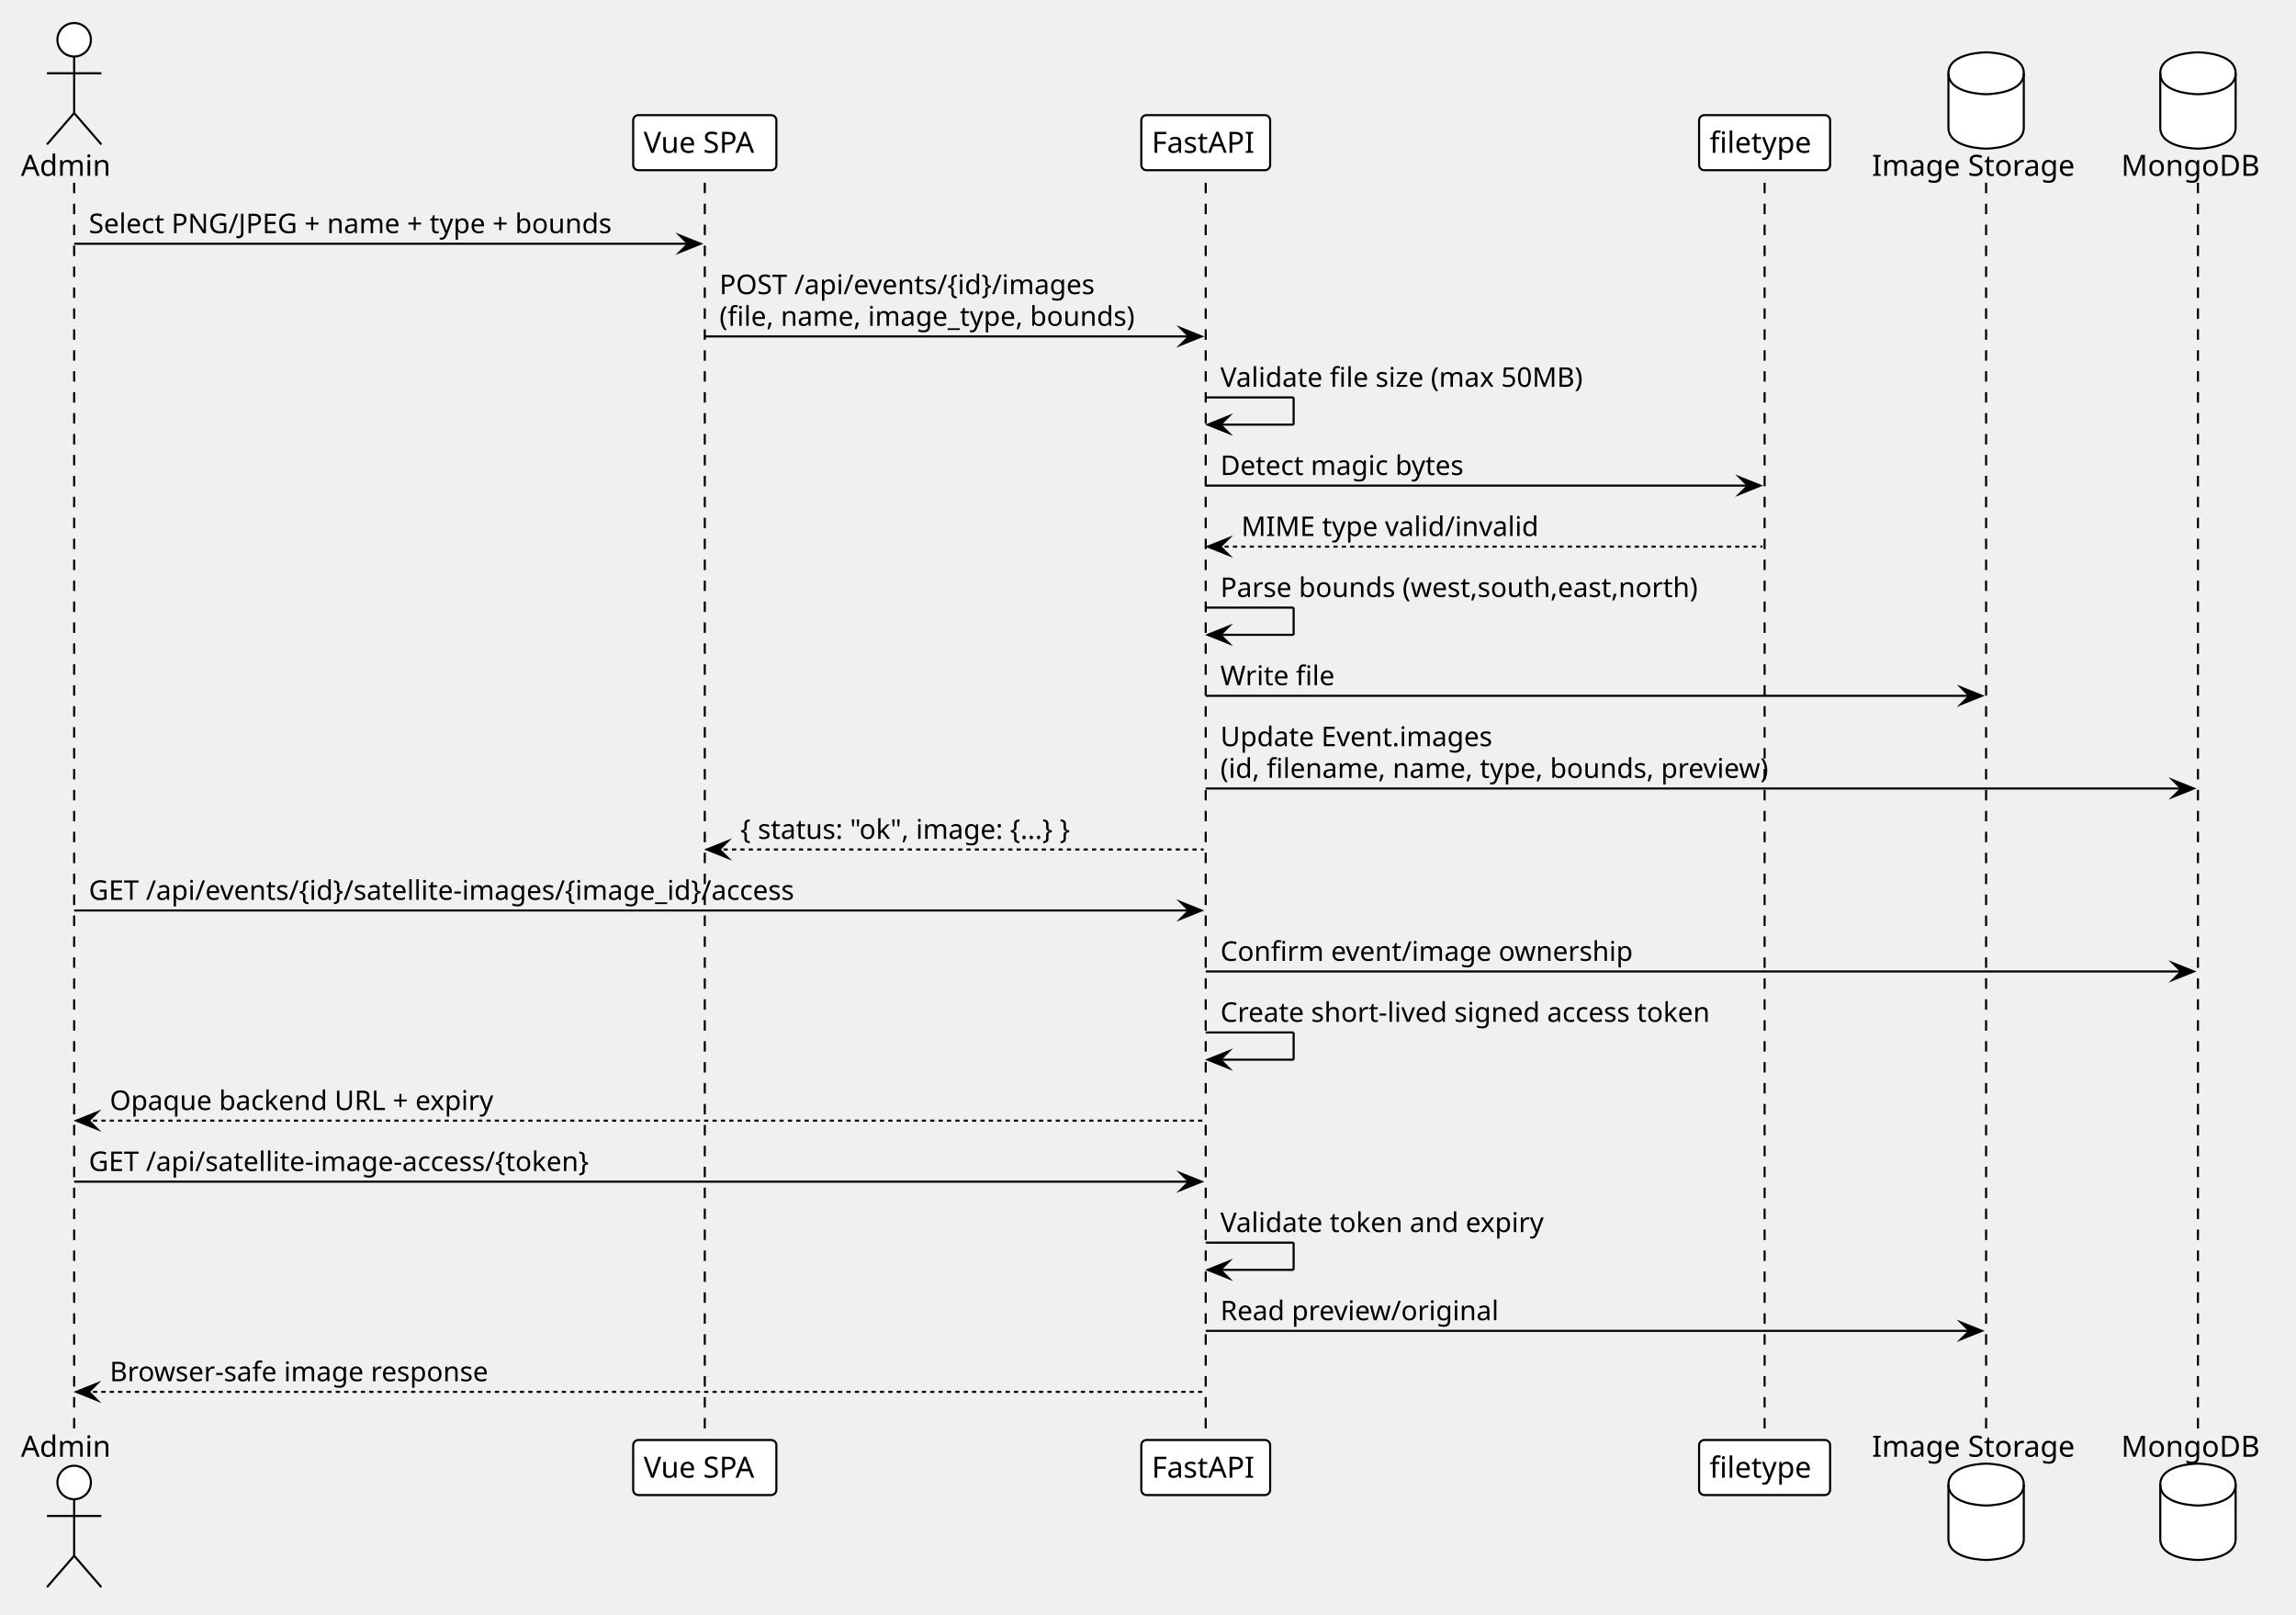
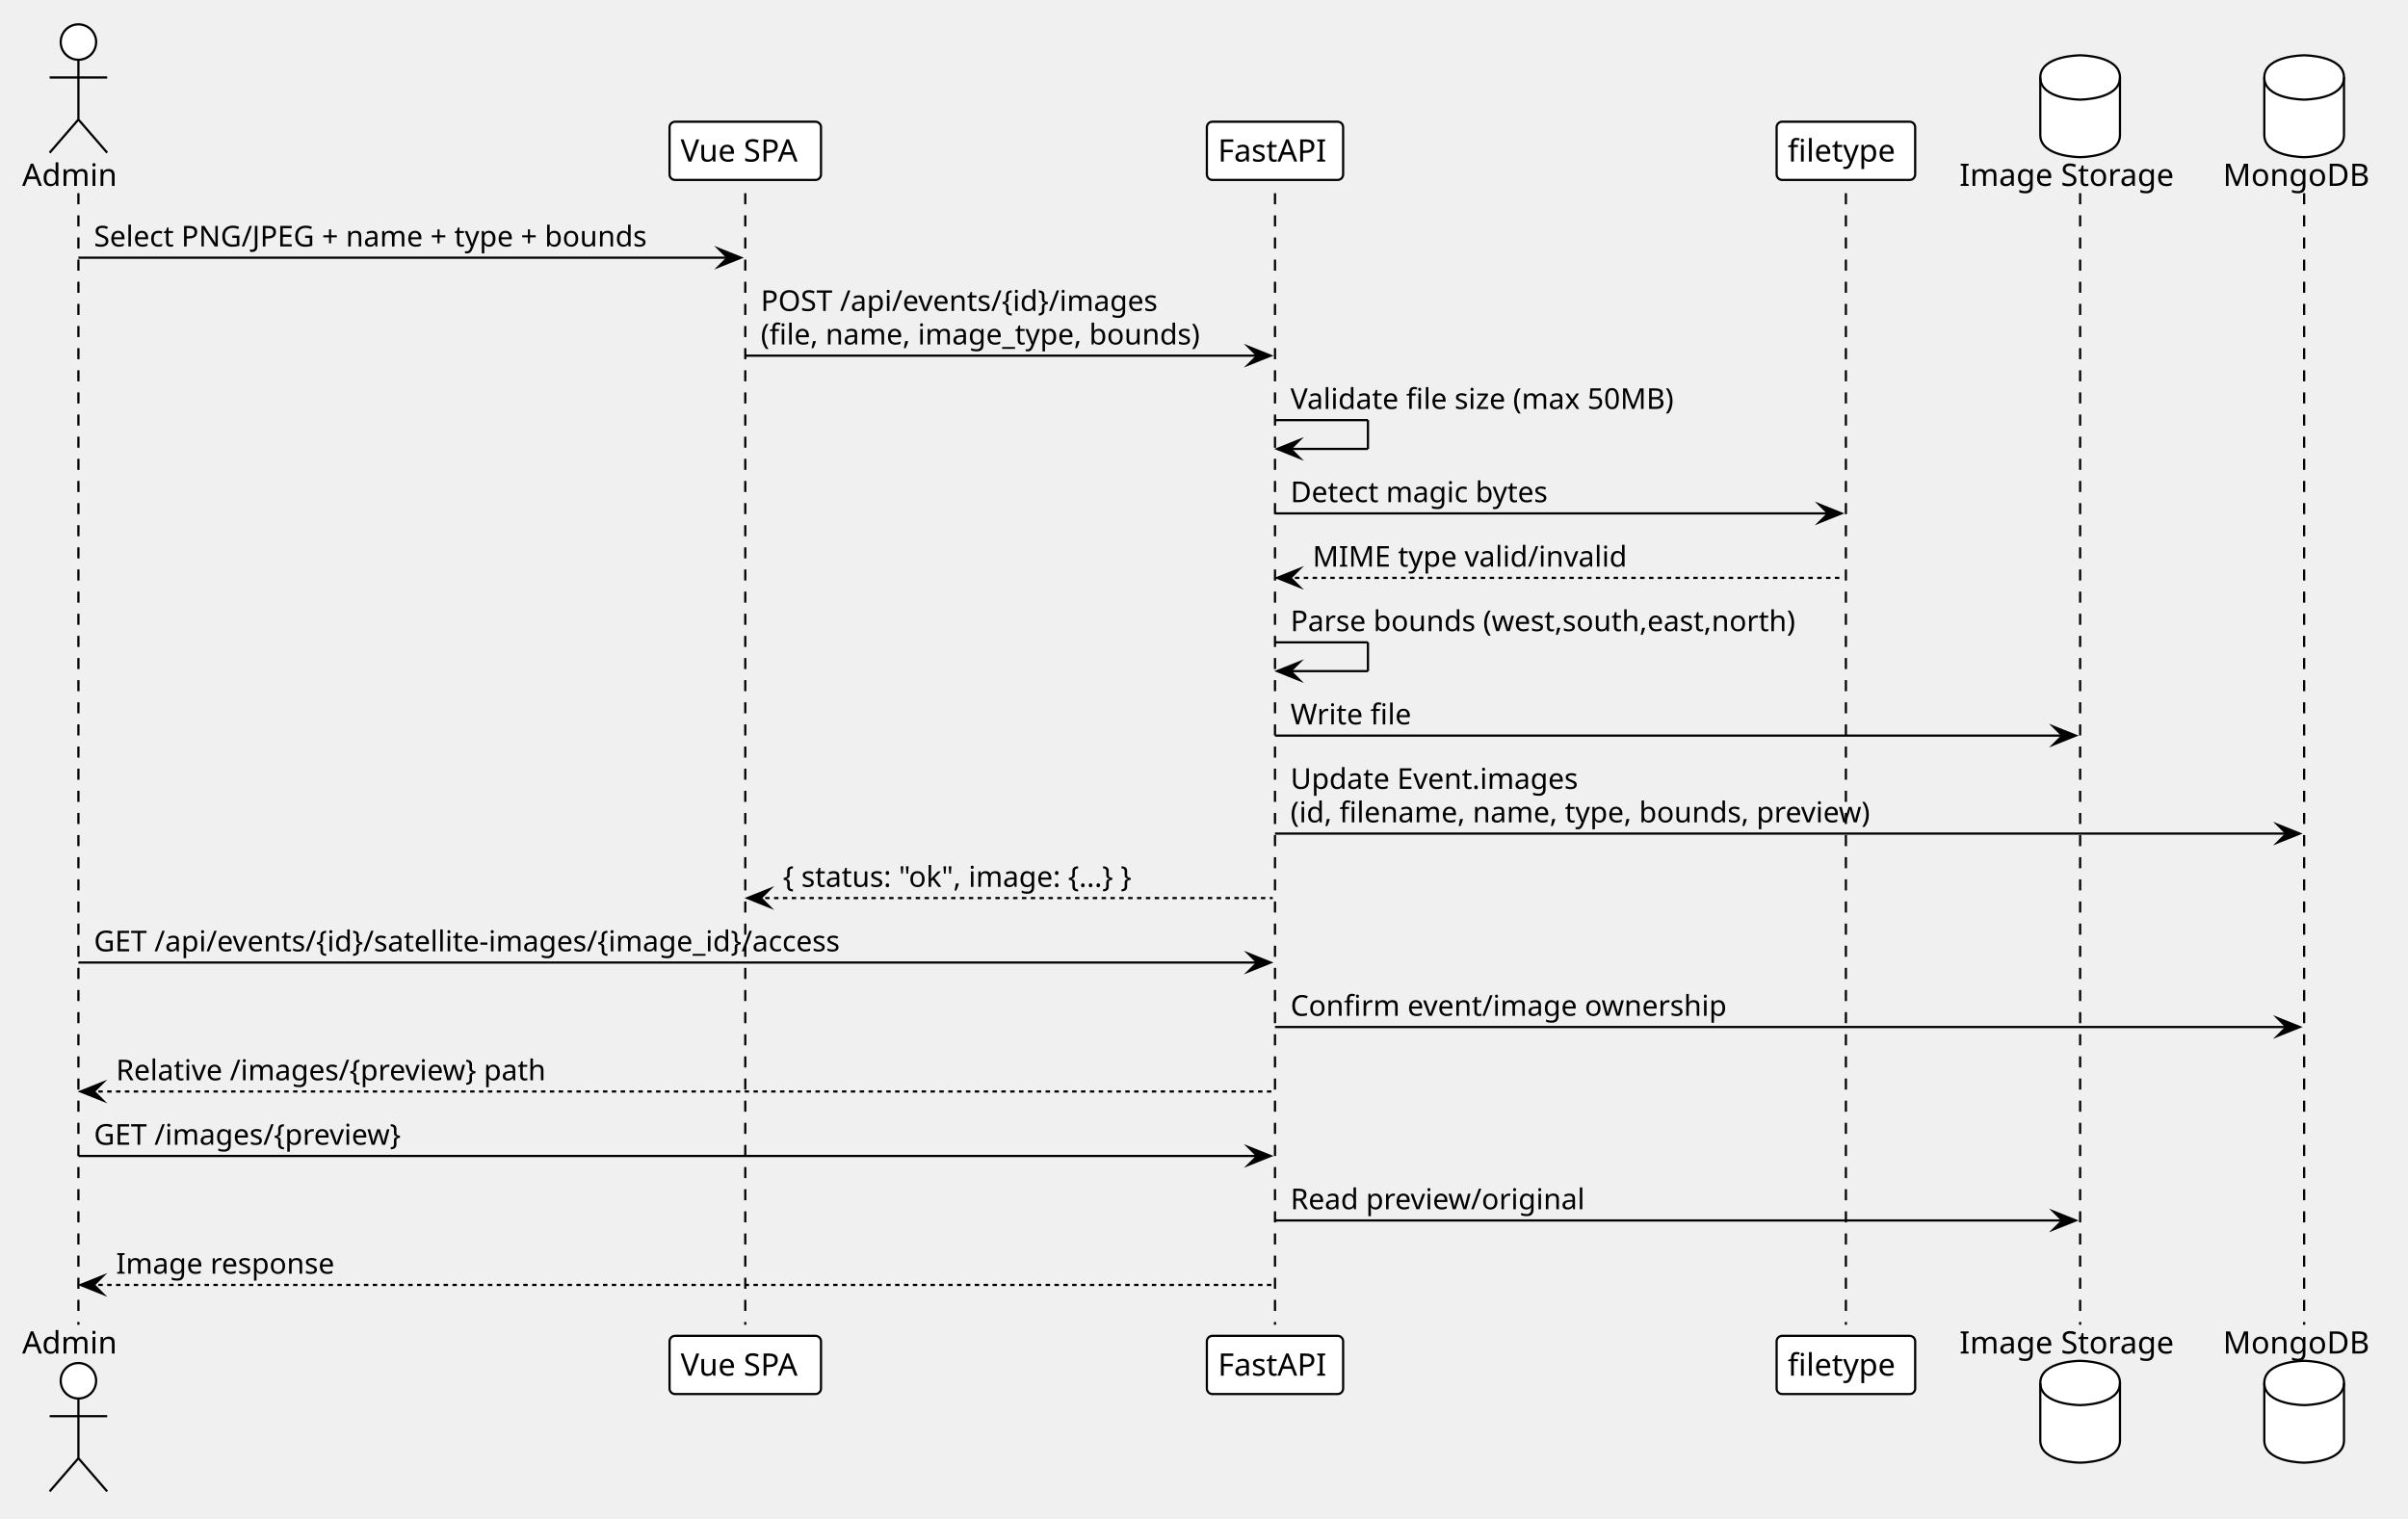
- <svg xmlns="http://www.w3.org/2000/svg" version="1.1" data-diagram-type="SEQUENCE" style="width:1097px;height:771px;background:#FFFFFF;" width="1097px" height="771px" viewBox="0 0 1097 771" zoomAndPan="magnify" preserveAspectRatio="none" contentStyleType="text/css">
+ <svg xmlns="http://www.w3.org/2000/svg" version="1.1" data-diagram-type="SEQUENCE" style="width:1088px;height:686px;background:#FFFFFF;" width="1088px" height="686px" viewBox="0 0 1088 686" zoomAndPan="magnify" preserveAspectRatio="none" contentStyleType="text/css">
  <defs />
  <g font-family="sans-serif" lengthAdjust="spacing">
    <g>
-       <rect x="31.932" y="87.297" width="8" height="595.523" fill="#000" fill-opacity="0" />
-       <line x1="35.432" y1="87.297" x2="35.432" y2="682.82" style="stroke:#000;stroke-width:1;stroke-dasharray:5,5;" />
+       <rect x="31.932" y="87.297" width="8" height="511.258" fill="#000" fill-opacity="0" />
+       <line x1="35.432" y1="87.297" x2="35.432" y2="598.555" style="stroke:#000;stroke-width:1;stroke-dasharray:5,5;" />
    </g>
    <g>
-       <rect x="333.236" y="87.297" width="8" height="595.523" fill="#000" fill-opacity="0" />
-       <line x1="336.736" y1="87.297" x2="336.736" y2="682.82" style="stroke:#000;stroke-width:1;stroke-dasharray:5,5;" />
+       <rect x="333.236" y="87.297" width="8" height="511.258" fill="#000" fill-opacity="0" />
+       <line x1="336.736" y1="87.297" x2="336.736" y2="598.555" style="stroke:#000;stroke-width:1;stroke-dasharray:5,5;" />
    </g>
    <g>
-       <rect x="572.58" y="87.297" width="8" height="595.523" fill="#000" fill-opacity="0" />
-       <line x1="576.08" y1="87.297" x2="576.08" y2="682.82" style="stroke:#000;stroke-width:1;stroke-dasharray:5,5;" />
+       <rect x="572.58" y="87.297" width="8" height="511.258" fill="#000" fill-opacity="0" />
+       <line x1="576.08" y1="87.297" x2="576.08" y2="598.555" style="stroke:#000;stroke-width:1;stroke-dasharray:5,5;" />
    </g>
    <g>
-       <rect x="839.604" y="87.297" width="8" height="595.523" fill="#000" fill-opacity="0" />
-       <line x1="843.104" y1="87.297" x2="843.104" y2="682.82" style="stroke:#000;stroke-width:1;stroke-dasharray:5,5;" />
+       <rect x="830.527" y="87.297" width="8" height="511.258" fill="#000" fill-opacity="0" />
+       <line x1="834.027" y1="87.297" x2="834.027" y2="598.555" style="stroke:#000;stroke-width:1;stroke-dasharray:5,5;" />
    </g>
    <g>
-       <rect x="945.438" y="87.297" width="8" height="595.523" fill="#000" fill-opacity="0" />
-       <line x1="948.938" y1="87.297" x2="948.938" y2="682.82" style="stroke:#000;stroke-width:1;stroke-dasharray:5,5;" />
+       <rect x="936.361" y="87.297" width="8" height="511.258" fill="#000" fill-opacity="0" />
+       <line x1="939.861" y1="87.297" x2="939.861" y2="598.555" style="stroke:#000;stroke-width:1;stroke-dasharray:5,5;" />
    </g>
    <g>
-       <rect x="1046.651" y="87.297" width="8" height="595.523" fill="#000" fill-opacity="0" />
-       <line x1="1050.151" y1="87.297" x2="1050.151" y2="682.82" style="stroke:#000;stroke-width:1;stroke-dasharray:5,5;" />
+       <rect x="1037.574" y="87.297" width="8" height="511.258" fill="#000" fill-opacity="0" />
+       <line x1="1041.074" y1="87.297" x2="1041.074" y2="598.555" style="stroke:#000;stroke-width:1;stroke-dasharray:5,5;" />
    </g>
    <text x="10" y="83.995" fill="#000" font-size="14" textLength="44.864" font-family="Verdana">Admin</text>
    <ellipse cx="35.432" cy="19" rx="8" ry="8" fill="#FFF" style="stroke:#000;stroke-width:1;" />
    <path d="M35.432,27 L35.432,54 M22.432,35 L48.432,35 M35.432,54 L22.432,69 M35.432,54 L48.432,69" style="stroke:#000;stroke-width:1;" fill="none" />
    <rect x="302.526" y="55" width="68.42" height="26.297" fill="#FFF" style="stroke:#000;stroke-width:1;" rx="2.5" ry="2.5" />
    <text x="307.526" y="72.995" fill="#000" font-size="14" textLength="58.42" font-family="Verdana">Vue SPA</text>
    <rect x="545.298" y="55" width="61.563" height="26.297" fill="#FFF" style="stroke:#000;stroke-width:1;" rx="2.5" ry="2.5" />
    <text x="550.298" y="72.995" fill="#000" font-size="14" textLength="51.563" font-family="Verdana">FastAPI</text>
-     <rect x="811.806" y="55" width="62.596" height="26.297" fill="#FFF" style="stroke:#000;stroke-width:1;" rx="2.5" ry="2.5" />
-     <text x="816.806" y="72.995" fill="#000" font-size="14" textLength="52.596" font-family="Verdana">filetype</text>
-     <text x="894.402" y="83.995" fill="#000" font-size="14" textLength="103.072" font-family="Verdana">Image Storage</text>
-     <path d="M930.938,35 C930.938,25 948.938,25 948.938,25 C948.938,25 966.938,25 966.938,35 L966.938,61 C966.938,71 948.938,71 948.938,71 C948.938,71 930.938,71 930.938,61 L930.938,35" style="stroke:#000;stroke-width:1;" fill="#FFF" />
-     <path d="M930.938,35 C930.938,45 948.938,45 948.938,45 C948.938,45 966.938,45 966.938,35" style="stroke:#000;stroke-width:1;" fill="none" />
-     <text x="1013.474" y="83.995" fill="#000" font-size="14" textLength="67.354" font-family="Verdana">MongoDB</text>
-     <path d="M1032.151,35 C1032.151,25 1050.151,25 1050.151,25 C1050.151,25 1068.151,25 1068.151,35 L1068.151,61 C1068.151,71 1050.151,71 1050.151,71 C1050.151,71 1032.151,71 1032.151,61 L1032.151,35" style="stroke:#000;stroke-width:1;" fill="#FFF" />
-     <path d="M1032.151,35 C1032.151,45 1050.151,45 1050.151,45 C1050.151,45 1068.151,45 1068.151,35" style="stroke:#000;stroke-width:1;" fill="none" />
-     <text x="10" y="695.815" fill="#000" font-size="14" textLength="44.864" font-family="Verdana">Admin</text>
-     <ellipse cx="35.432" cy="708.117" rx="8" ry="8" fill="#FFF" style="stroke:#000;stroke-width:1;" />
-     <path d="M35.432,716.117 L35.432,743.117 M22.432,724.117 L48.432,724.117 M35.432,743.117 L22.432,758.117 M35.432,743.117 L48.432,758.117" style="stroke:#000;stroke-width:1;" fill="none" />
-     <rect x="302.526" y="687.82" width="68.42" height="26.297" fill="#FFF" style="stroke:#000;stroke-width:1;" rx="2.5" ry="2.5" />
-     <text x="307.526" y="705.815" fill="#000" font-size="14" textLength="58.42" font-family="Verdana">Vue SPA</text>
-     <rect x="545.298" y="687.82" width="61.563" height="26.297" fill="#FFF" style="stroke:#000;stroke-width:1;" rx="2.5" ry="2.5" />
-     <text x="550.298" y="705.815" fill="#000" font-size="14" textLength="51.563" font-family="Verdana">FastAPI</text>
-     <rect x="811.806" y="687.82" width="62.596" height="26.297" fill="#FFF" style="stroke:#000;stroke-width:1;" rx="2.5" ry="2.5" />
-     <text x="816.806" y="705.815" fill="#000" font-size="14" textLength="52.596" font-family="Verdana">filetype</text>
-     <text x="894.402" y="695.815" fill="#000" font-size="14" textLength="103.072" font-family="Verdana">Image Storage</text>
-     <path d="M930.938,709.117 C930.938,699.117 948.938,699.117 948.938,699.117 C948.938,699.117 966.938,699.117 966.938,709.117 L966.938,735.117 C966.938,745.117 948.938,745.117 948.938,745.117 C948.938,745.117 930.938,745.117 930.938,735.117 L930.938,709.117" style="stroke:#000;stroke-width:1;" fill="#FFF" />
-     <path d="M930.938,709.117 C930.938,719.117 948.938,719.117 948.938,719.117 C948.938,719.117 966.938,719.117 966.938,709.117" style="stroke:#000;stroke-width:1;" fill="none" />
-     <text x="1013.474" y="695.815" fill="#000" font-size="14" textLength="67.354" font-family="Verdana">MongoDB</text>
-     <path d="M1032.151,709.117 C1032.151,699.117 1050.151,699.117 1050.151,699.117 C1050.151,699.117 1068.151,699.117 1068.151,709.117 L1068.151,735.117 C1068.151,745.117 1050.151,745.117 1050.151,745.117 C1050.151,745.117 1032.151,745.117 1032.151,735.117 L1032.151,709.117" style="stroke:#000;stroke-width:1;" fill="#FFF" />
-     <path d="M1032.151,709.117 C1032.151,719.117 1050.151,719.117 1050.151,719.117 C1050.151,719.117 1068.151,719.117 1068.151,709.117" style="stroke:#000;stroke-width:1;" fill="none" />
+     <rect x="802.729" y="55" width="62.596" height="26.297" fill="#FFF" style="stroke:#000;stroke-width:1;" rx="2.5" ry="2.5" />
+     <text x="807.729" y="72.995" fill="#000" font-size="14" textLength="52.596" font-family="Verdana">filetype</text>
+     <text x="885.325" y="83.995" fill="#000" font-size="14" textLength="103.072" font-family="Verdana">Image Storage</text>
+     <path d="M921.861,35 C921.861,25 939.861,25 939.861,25 C939.861,25 957.861,25 957.861,35 L957.861,61 C957.861,71 939.861,71 939.861,71 C939.861,71 921.861,71 921.861,61 L921.861,35" style="stroke:#000;stroke-width:1;" fill="#FFF" />
+     <path d="M921.861,35 C921.861,45 939.861,45 939.861,45 C939.861,45 957.861,45 957.861,35" style="stroke:#000;stroke-width:1;" fill="none" />
+     <text x="1004.397" y="83.995" fill="#000" font-size="14" textLength="67.354" font-family="Verdana">MongoDB</text>
+     <path d="M1023.074,35 C1023.074,25 1041.074,25 1041.074,25 C1041.074,25 1059.074,25 1059.074,35 L1059.074,61 C1059.074,71 1041.074,71 1041.074,71 C1041.074,71 1023.074,71 1023.074,61 L1023.074,35" style="stroke:#000;stroke-width:1;" fill="#FFF" />
+     <path d="M1023.074,35 C1023.074,45 1041.074,45 1041.074,45 C1041.074,45 1059.074,45 1059.074,35" style="stroke:#000;stroke-width:1;" fill="none" />
+     <text x="10" y="611.55" fill="#000" font-size="14" textLength="44.864" font-family="Verdana">Admin</text>
+     <ellipse cx="35.432" cy="623.852" rx="8" ry="8" fill="#FFF" style="stroke:#000;stroke-width:1;" />
+     <path d="M35.432,631.852 L35.432,658.852 M22.432,639.852 L48.432,639.852 M35.432,658.852 L22.432,673.852 M35.432,658.852 L48.432,673.852" style="stroke:#000;stroke-width:1;" fill="none" />
+     <rect x="302.526" y="603.555" width="68.42" height="26.297" fill="#FFF" style="stroke:#000;stroke-width:1;" rx="2.5" ry="2.5" />
+     <text x="307.526" y="621.55" fill="#000" font-size="14" textLength="58.42" font-family="Verdana">Vue SPA</text>
+     <rect x="545.298" y="603.555" width="61.563" height="26.297" fill="#FFF" style="stroke:#000;stroke-width:1;" rx="2.5" ry="2.5" />
+     <text x="550.298" y="621.55" fill="#000" font-size="14" textLength="51.563" font-family="Verdana">FastAPI</text>
+     <rect x="802.729" y="603.555" width="62.596" height="26.297" fill="#FFF" style="stroke:#000;stroke-width:1;" rx="2.5" ry="2.5" />
+     <text x="807.729" y="621.55" fill="#000" font-size="14" textLength="52.596" font-family="Verdana">filetype</text>
+     <text x="885.325" y="611.55" fill="#000" font-size="14" textLength="103.072" font-family="Verdana">Image Storage</text>
+     <path d="M921.861,624.852 C921.861,614.852 939.861,614.852 939.861,614.852 C939.861,614.852 957.861,614.852 957.861,624.852 L957.861,650.852 C957.861,660.852 939.861,660.852 939.861,660.852 C939.861,660.852 921.861,660.852 921.861,650.852 L921.861,624.852" style="stroke:#000;stroke-width:1;" fill="#FFF" />
+     <path d="M921.861,624.852 C921.861,634.852 939.861,634.852 939.861,634.852 C939.861,634.852 957.861,634.852 957.861,624.852" style="stroke:#000;stroke-width:1;" fill="none" />
+     <text x="1004.397" y="611.55" fill="#000" font-size="14" textLength="67.354" font-family="Verdana">MongoDB</text>
+     <path d="M1023.074,624.852 C1023.074,614.852 1041.074,614.852 1041.074,614.852 C1041.074,614.852 1059.074,614.852 1059.074,624.852 L1059.074,650.852 C1059.074,660.852 1041.074,660.852 1041.074,660.852 C1041.074,660.852 1023.074,660.852 1023.074,650.852 L1023.074,624.852" style="stroke:#000;stroke-width:1;" fill="#FFF" />
+     <path d="M1023.074,624.852 C1023.074,634.852 1041.074,634.852 1041.074,634.852 C1041.074,634.852 1059.074,634.852 1059.074,624.852" style="stroke:#000;stroke-width:1;" fill="none" />
    <polygon points="324.736,112.43,334.736,116.43,324.736,120.43,328.736,116.43" fill="#000" style="stroke:#000;stroke-width:1;stroke-linejoin:miter;stroke-miterlimit:10;" />
    <line x1="35.432" y1="116.43" x2="330.736" y2="116.43" style="stroke:#000;stroke-width:1;" />
    <text x="42.432" y="111.364" fill="#000" font-size="13" textLength="277.304" font-family="Verdana">Select PNG/JPEG + name + type + bounds</text>
    <polygon points="564.08,156.695,574.08,160.695,564.08,164.695,568.08,160.695" fill="#000" style="stroke:#000;stroke-width:1;stroke-linejoin:miter;stroke-miterlimit:10;" />
    <line x1="336.736" y1="160.695" x2="570.08" y2="160.695" style="stroke:#000;stroke-width:1;" />
    <text x="343.736" y="140.497" fill="#000" font-size="13" textLength="195.216" font-family="Verdana">POST /api/events/{id}/images</text>
    <text x="343.736" y="155.629" fill="#000" font-size="13" textLength="215.344" font-family="Verdana">(file, name, image_type, bounds)</text>
    <line x1="576.08" y1="189.828" x2="618.08" y2="189.828" style="stroke:#000;stroke-width:1;" />
    <line x1="618.08" y1="189.828" x2="618.08" y2="202.828" style="stroke:#000;stroke-width:1;" />
    <line x1="577.08" y1="202.828" x2="618.08" y2="202.828" style="stroke:#000;stroke-width:1;" />
    <polygon points="587.08,198.828,577.08,202.828,587.08,206.828,583.08,202.828" fill="#000" style="stroke:#000;stroke-width:1;stroke-linejoin:miter;stroke-miterlimit:10;" />
    <text x="583.08" y="184.762" fill="#000" font-size="13" textLength="190.074" font-family="Verdana">Validate file size (max 50MB)</text>
-     <polygon points="831.104,227.961,841.104,231.961,831.104,235.961,835.104,231.961" fill="#000" style="stroke:#000;stroke-width:1;stroke-linejoin:miter;stroke-miterlimit:10;" />
-     <line x1="576.08" y1="231.961" x2="837.104" y2="231.961" style="stroke:#000;stroke-width:1;" />
+     <polygon points="822.027,227.961,832.027,231.961,822.027,235.961,826.027,231.961" fill="#000" style="stroke:#000;stroke-width:1;stroke-linejoin:miter;stroke-miterlimit:10;" />
+     <line x1="576.08" y1="231.961" x2="828.027" y2="231.961" style="stroke:#000;stroke-width:1;" />
    <text x="583.08" y="226.895" fill="#000" font-size="13" textLength="127.067" font-family="Verdana">Detect magic bytes</text>
    <polygon points="587.08,257.094,577.08,261.094,587.08,265.094,583.08,261.094" fill="#000" style="stroke:#000;stroke-width:1;stroke-linejoin:miter;stroke-miterlimit:10;" />
-     <line x1="581.08" y1="261.094" x2="842.104" y2="261.094" style="stroke:#000;stroke-width:1;stroke-dasharray:2,2;" />
+     <line x1="581.08" y1="261.094" x2="833.027" y2="261.094" style="stroke:#000;stroke-width:1;stroke-dasharray:2,2;" />
    <text x="593.08" y="256.028" fill="#000" font-size="13" textLength="150.287" font-family="Verdana">MIME type valid/invalid</text>
    <line x1="576.08" y1="290.227" x2="618.08" y2="290.227" style="stroke:#000;stroke-width:1;" />
    <line x1="618.08" y1="290.227" x2="618.08" y2="303.227" style="stroke:#000;stroke-width:1;" />
    <line x1="577.08" y1="303.227" x2="618.08" y2="303.227" style="stroke:#000;stroke-width:1;" />
    <polygon points="587.08,299.227,577.08,303.227,587.08,307.227,583.08,303.227" fill="#000" style="stroke:#000;stroke-width:1;stroke-linejoin:miter;stroke-miterlimit:10;" />
    <text x="583.08" y="285.161" fill="#000" font-size="13" textLength="243.947" font-family="Verdana">Parse bounds (west,south,east,north)</text>
-     <polygon points="936.938,328.359,946.938,332.359,936.938,336.359,940.938,332.359" fill="#000" style="stroke:#000;stroke-width:1;stroke-linejoin:miter;stroke-miterlimit:10;" />
-     <line x1="576.08" y1="332.359" x2="942.938" y2="332.359" style="stroke:#000;stroke-width:1;" />
+     <polygon points="927.861,328.359,937.861,332.359,927.861,336.359,931.861,332.359" fill="#000" style="stroke:#000;stroke-width:1;stroke-linejoin:miter;stroke-miterlimit:10;" />
+     <line x1="576.08" y1="332.359" x2="933.861" y2="332.359" style="stroke:#000;stroke-width:1;" />
    <text x="583.08" y="327.293" fill="#000" font-size="13" textLength="58.836" font-family="Verdana">Write file</text>
-     <polygon points="1038.151,372.625,1048.151,376.625,1038.151,380.625,1042.151,376.625" fill="#000" style="stroke:#000;stroke-width:1;stroke-linejoin:miter;stroke-miterlimit:10;" />
-     <line x1="576.08" y1="376.625" x2="1044.151" y2="376.625" style="stroke:#000;stroke-width:1;" />
+     <polygon points="1029.074,372.625,1039.074,376.625,1029.074,380.625,1033.074,376.625" fill="#000" style="stroke:#000;stroke-width:1;stroke-linejoin:miter;stroke-miterlimit:10;" />
+     <line x1="576.08" y1="376.625" x2="1035.074" y2="376.625" style="stroke:#000;stroke-width:1;" />
    <text x="583.08" y="356.426" fill="#000" font-size="13" textLength="139.852" font-family="Verdana">Update Event.images</text>
    <text x="583.08" y="371.559" fill="#000" font-size="13" textLength="285.143" font-family="Verdana">(id, filename, name, type, bounds, preview)</text>
    <polygon points="347.736,401.758,337.736,405.758,347.736,409.758,343.736,405.758" fill="#000" style="stroke:#000;stroke-width:1;stroke-linejoin:miter;stroke-miterlimit:10;" />
    <line x1="341.736" y1="405.758" x2="575.08" y2="405.758" style="stroke:#000;stroke-width:1;stroke-dasharray:2,2;" />
    <text x="353.736" y="400.692" fill="#000" font-size="13" textLength="186.913" font-family="Verdana">{ status: "ok", image: {...} }</text>
    <polygon points="564.08,430.891,574.08,434.891,564.08,438.891,568.08,434.891" fill="#000" style="stroke:#000;stroke-width:1;stroke-linejoin:miter;stroke-miterlimit:10;" />
    <line x1="35.432" y1="434.891" x2="570.08" y2="434.891" style="stroke:#000;stroke-width:1;" />
    <text x="42.432" y="429.825" fill="#000" font-size="13" textLength="371.598" font-family="Verdana">GET /api/events/{id}/satellite-images/{image_id}/access</text>
-     <polygon points="1038.151,460.023,1048.151,464.023,1038.151,468.023,1042.151,464.023" fill="#000" style="stroke:#000;stroke-width:1;stroke-linejoin:miter;stroke-miterlimit:10;" />
-     <line x1="576.08" y1="464.023" x2="1044.151" y2="464.023" style="stroke:#000;stroke-width:1;" />
+     <polygon points="1029.074,460.023,1039.074,464.023,1029.074,468.023,1033.074,464.023" fill="#000" style="stroke:#000;stroke-width:1;stroke-linejoin:miter;stroke-miterlimit:10;" />
+     <line x1="576.08" y1="464.023" x2="1035.074" y2="464.023" style="stroke:#000;stroke-width:1;" />
    <text x="583.08" y="458.958" fill="#000" font-size="13" textLength="208.673" font-family="Verdana">Confirm event/image ownership</text>
-     <line x1="576.08" y1="493.156" x2="618.08" y2="493.156" style="stroke:#000;stroke-width:1;" />
-     <line x1="618.08" y1="493.156" x2="618.08" y2="506.156" style="stroke:#000;stroke-width:1;" />
-     <line x1="577.08" y1="506.156" x2="618.08" y2="506.156" style="stroke:#000;stroke-width:1;" />
-     <polygon points="587.08,502.156,577.08,506.156,587.08,510.156,583.08,506.156" fill="#000" style="stroke:#000;stroke-width:1;stroke-linejoin:miter;stroke-miterlimit:10;" />
-     <text x="583.08" y="488.09" fill="#000" font-size="13" textLength="253.024" font-family="Verdana">Create short-lived signed access token</text>
-     <polygon points="46.432,531.289,36.432,535.289,46.432,539.289,42.432,535.289" fill="#000" style="stroke:#000;stroke-width:1;stroke-linejoin:miter;stroke-miterlimit:10;" />
-     <line x1="40.432" y1="535.289" x2="575.08" y2="535.289" style="stroke:#000;stroke-width:1;stroke-dasharray:2,2;" />
-     <text x="52.432" y="530.223" fill="#000" font-size="13" textLength="200.129" font-family="Verdana">Opaque backend URL + expiry</text>
-     <polygon points="564.08,560.422,574.08,564.422,564.08,568.422,568.08,564.422" fill="#000" style="stroke:#000;stroke-width:1;stroke-linejoin:miter;stroke-miterlimit:10;" />
-     <line x1="35.432" y1="564.422" x2="570.08" y2="564.422" style="stroke:#000;stroke-width:1;" />
-     <text x="42.432" y="559.356" fill="#000" font-size="13" textLength="262.133" font-family="Verdana">GET /api/satellite-image-access/{token}</text>
-     <line x1="576.08" y1="593.555" x2="618.08" y2="593.555" style="stroke:#000;stroke-width:1;" />
-     <line x1="618.08" y1="593.555" x2="618.08" y2="606.555" style="stroke:#000;stroke-width:1;" />
-     <line x1="577.08" y1="606.555" x2="618.08" y2="606.555" style="stroke:#000;stroke-width:1;" />
-     <polygon points="587.08,602.555,577.08,606.555,587.08,610.555,583.08,606.555" fill="#000" style="stroke:#000;stroke-width:1;stroke-linejoin:miter;stroke-miterlimit:10;" />
-     <text x="583.08" y="588.489" fill="#000" font-size="13" textLength="167.661" font-family="Verdana">Validate token and expiry</text>
-     <polygon points="936.938,631.688,946.938,635.688,936.938,639.688,940.938,635.688" fill="#000" style="stroke:#000;stroke-width:1;stroke-linejoin:miter;stroke-miterlimit:10;" />
-     <line x1="576.08" y1="635.688" x2="942.938" y2="635.688" style="stroke:#000;stroke-width:1;" />
-     <text x="583.08" y="630.622" fill="#000" font-size="13" textLength="141.883" font-family="Verdana">Read preview/original</text>
-     <polygon points="46.432,660.82,36.432,664.82,46.432,668.82,42.432,664.82" fill="#000" style="stroke:#000;stroke-width:1;stroke-linejoin:miter;stroke-miterlimit:10;" />
-     <line x1="40.432" y1="664.82" x2="575.08" y2="664.82" style="stroke:#000;stroke-width:1;stroke-dasharray:2,2;" />
-     <text x="52.432" y="659.754" fill="#000" font-size="13" textLength="193.058" font-family="Verdana">Browser-safe image response</text>
+     <polygon points="46.432,489.156,36.432,493.156,46.432,497.156,42.432,493.156" fill="#000" style="stroke:#000;stroke-width:1;stroke-linejoin:miter;stroke-miterlimit:10;" />
+     <line x1="40.432" y1="493.156" x2="575.08" y2="493.156" style="stroke:#000;stroke-width:1;stroke-dasharray:2,2;" />
+     <text x="52.432" y="488.09" fill="#000" font-size="13" textLength="214.925" font-family="Verdana">Relative /images/{preview} path</text>
+     <polygon points="564.08,518.289,574.08,522.289,564.08,526.289,568.08,522.289" fill="#000" style="stroke:#000;stroke-width:1;stroke-linejoin:miter;stroke-miterlimit:10;" />
+     <line x1="35.432" y1="522.289" x2="570.08" y2="522.289" style="stroke:#000;stroke-width:1;" />
+     <text x="42.432" y="517.223" fill="#000" font-size="13" textLength="154.458" font-family="Verdana">GET /images/{preview}</text>
+     <polygon points="927.861,547.422,937.861,551.422,927.861,555.422,931.861,551.422" fill="#000" style="stroke:#000;stroke-width:1;stroke-linejoin:miter;stroke-miterlimit:10;" />
+     <line x1="576.08" y1="551.422" x2="933.861" y2="551.422" style="stroke:#000;stroke-width:1;" />
+     <text x="583.08" y="546.356" fill="#000" font-size="13" textLength="141.883" font-family="Verdana">Read preview/original</text>
+     <polygon points="46.432,576.555,36.432,580.555,46.432,584.555,42.432,580.555" fill="#000" style="stroke:#000;stroke-width:1;stroke-linejoin:miter;stroke-miterlimit:10;" />
+     <line x1="40.432" y1="580.555" x2="575.08" y2="580.555" style="stroke:#000;stroke-width:1;stroke-dasharray:2,2;" />
+     <text x="52.432" y="575.489" fill="#000" font-size="13" textLength="104.178" font-family="Verdana">Image response</text>
  </g>
</svg>
